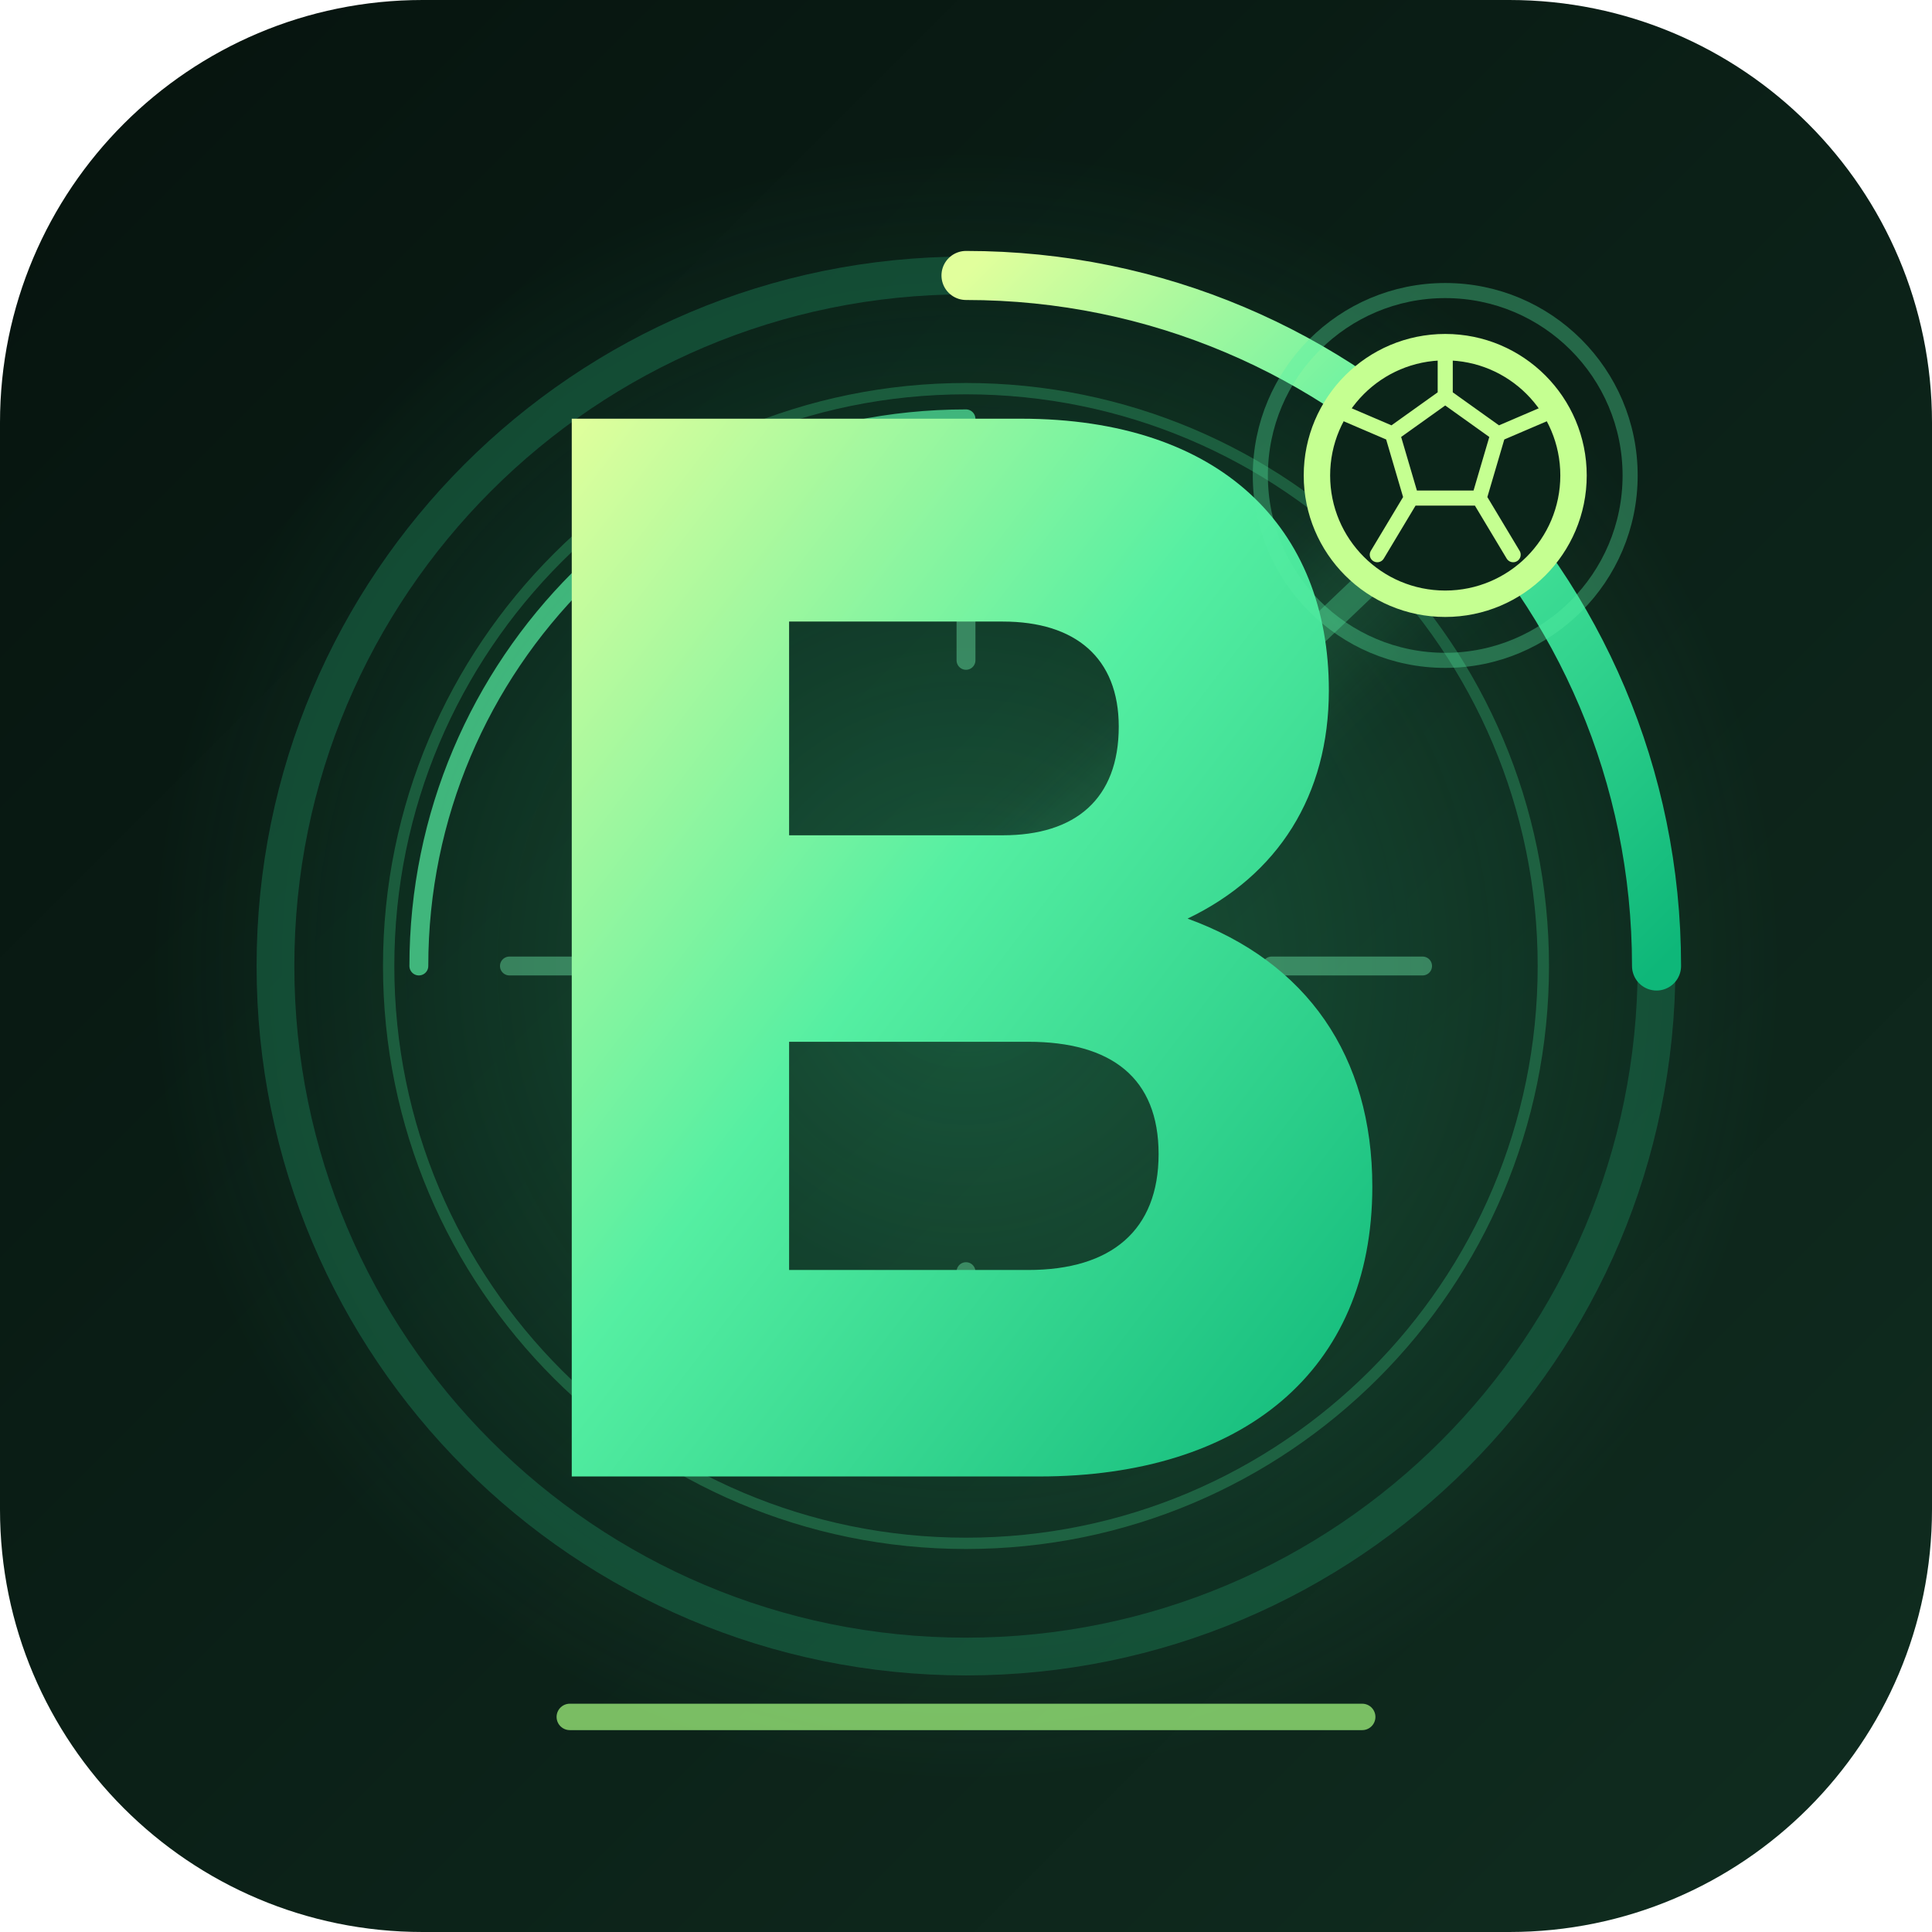
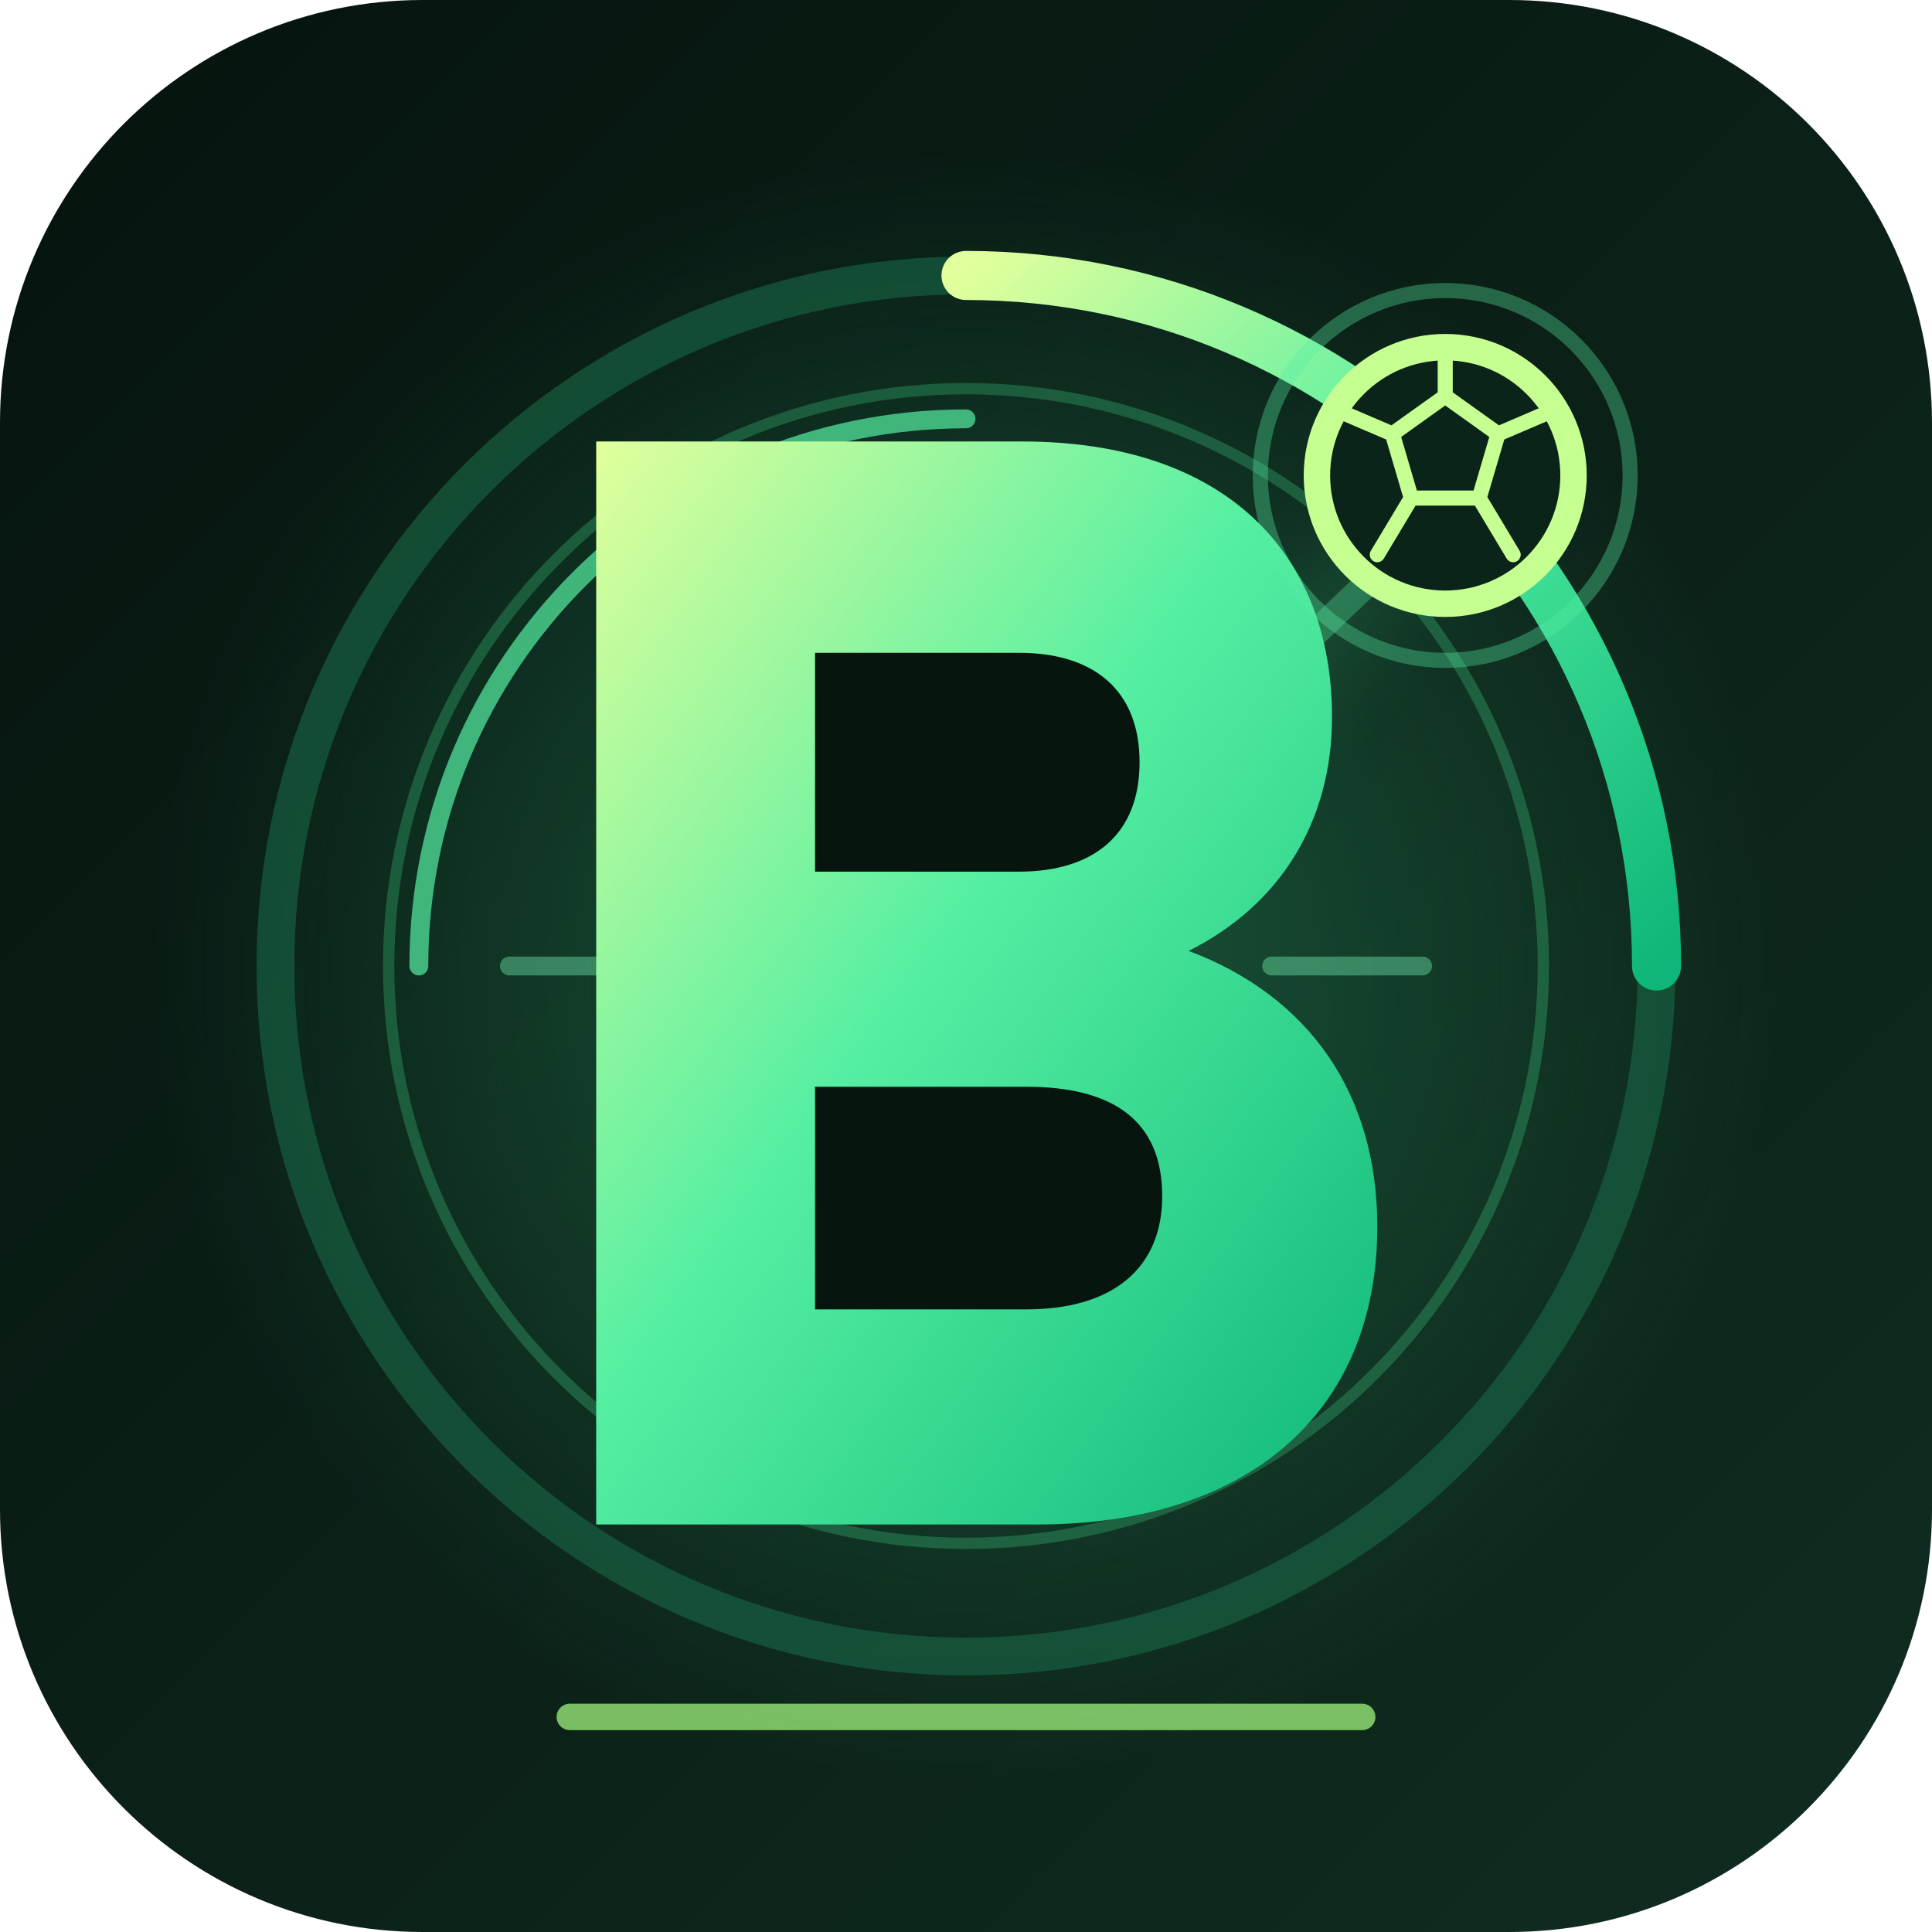
<svg xmlns="http://www.w3.org/2000/svg" viewBox="0 0 512 512">
  <defs>
    <linearGradient id="bg" x1="0" y1="0" x2="1" y2="1">
      <stop stop-color="#06130e" />
      <stop offset="1" stop-color="#102d20" />
    </linearGradient>
    <linearGradient id="neon" x1="0" y1="0" x2="1" y2="1">
      <stop stop-color="#e1ff9c" />
      <stop offset=".45" stop-color="#55efa2" />
      <stop offset="1" stop-color="#0eb779" />
    </linearGradient>
    <radialGradient id="halo">
      <stop stop-color="#3de79a" stop-opacity=".28" />
      <stop offset="1" stop-color="#3de79a" stop-opacity="0" />
    </radialGradient>
    <filter id="glow" x="-60%" y="-60%" width="220%" height="220%">
      <feGaussianBlur stdDeviation="9" />
    </filter>
  </defs>
  <rect width="512" height="512" rx="112" fill="url(#bg)" />
  <circle cx="256" cy="256" r="220" fill="url(#halo)" />
  <circle cx="256" cy="256" r="183" fill="none" stroke="#1a6e4b" stroke-width="10" opacity=".55" />
  <circle cx="256" cy="256" r="153" fill="none" stroke="#42d98d" stroke-width="3" opacity=".28" />
  <path d="M256 73 A183 183 0 0 1 439 256" fill="none" stroke="url(#neon)" stroke-width="13" stroke-linecap="round" />
  <path d="M256 111 A145 145 0 0 0 111 256" fill="none" stroke="#55efa2" stroke-width="5" stroke-linecap="round" opacity=".7" />
  <path d="M256 135 L256 175 M377 256 L337 256 M256 377 L256 337 M135 256 L175 256" stroke="#74f5b1" stroke-width="5" stroke-linecap="round" opacity=".4" />
  <path d="M256 256 L385 133" stroke="#55efa2" stroke-width="7" stroke-linecap="round" opacity=".32" />
  <path d="M256 256 L385 133" stroke="#55efa2" stroke-width="24" stroke-linecap="round" opacity=".1" filter="url(#glow)" />
-   <path d="M162 151 H286 C341 151 371 181 371 226 C371 255 357 277 332 289 C365 301 383 327 383 363 C383 414 347 443 291 443 H162 Z M222 207 V266 H281 C301 266 313 256 313 236 C313 217 301 207 281 207 Z M222 323 V386 H288 C311 386 324 375 324 354 C324 333 311 323 288 323 Z" fill="url(#neon)" transform="translate(-4 -34) scale(.96)" />
+   <path d="M158 117 H271 C324 117 353 146 353 190 C353 218 339 240 315 252 C347 264 365 290 365 325 C365 375 330 404 275 404 H158 Z" fill="url(#neon)" />
+   <path d="M216 173 V231 H270 C290 231 302 221 302 202 C302 183 290 173 270 173 Z M216 288 V347 H272 C295 347 308 336 308 317 C308 297 295 288 272 288 Z" fill="#07150f" />
  <circle cx="383" cy="126" r="34" fill="#0b2419" stroke="#c5ff91" stroke-width="7" />
  <path d="M383 105 L397 115 L392 132 L374 132 L369 115 Z M383 105 L383 92 M397 115 L411 109 M392 132 L401 147 M374 132 L365 147 M369 115 L355 109" fill="none" stroke="#c5ff91" stroke-width="4" stroke-linecap="round" stroke-linejoin="round" />
  <circle cx="383" cy="126" r="49" fill="none" stroke="#55efa2" stroke-width="4" opacity=".35" />
  <path d="M151 455 H361" stroke="#a8ff83" stroke-width="7" stroke-linecap="round" opacity=".7" />
</svg>
